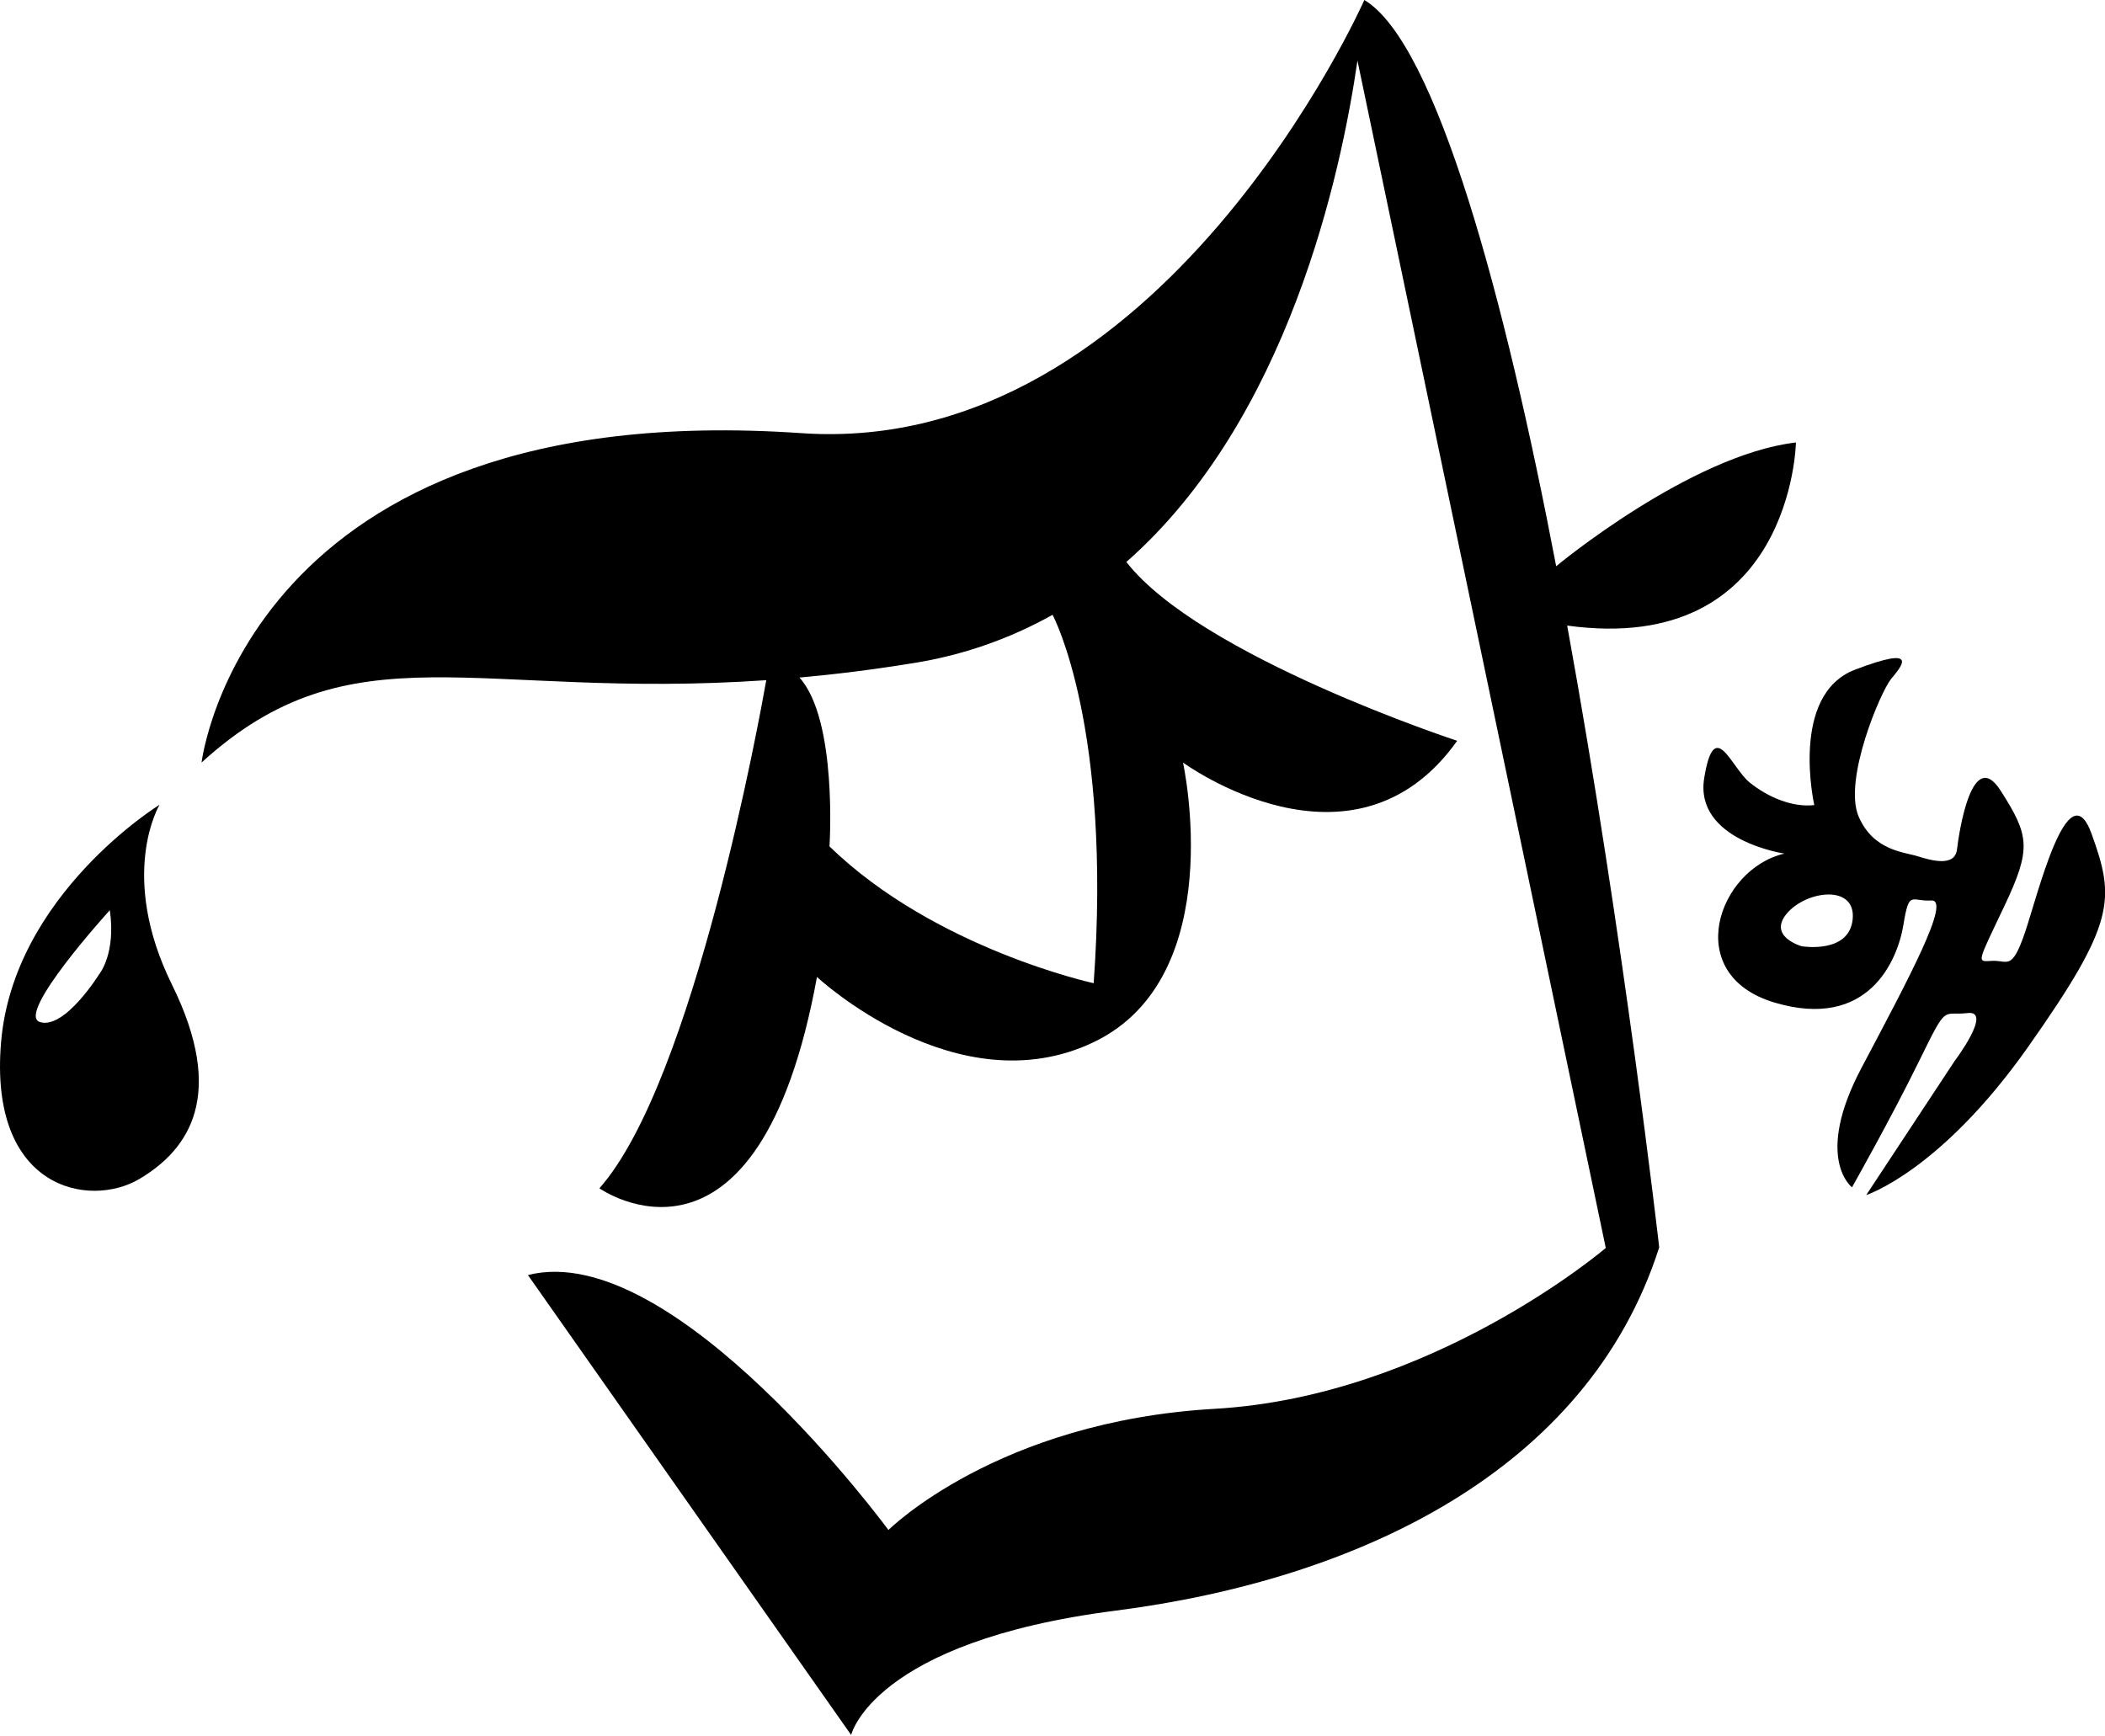
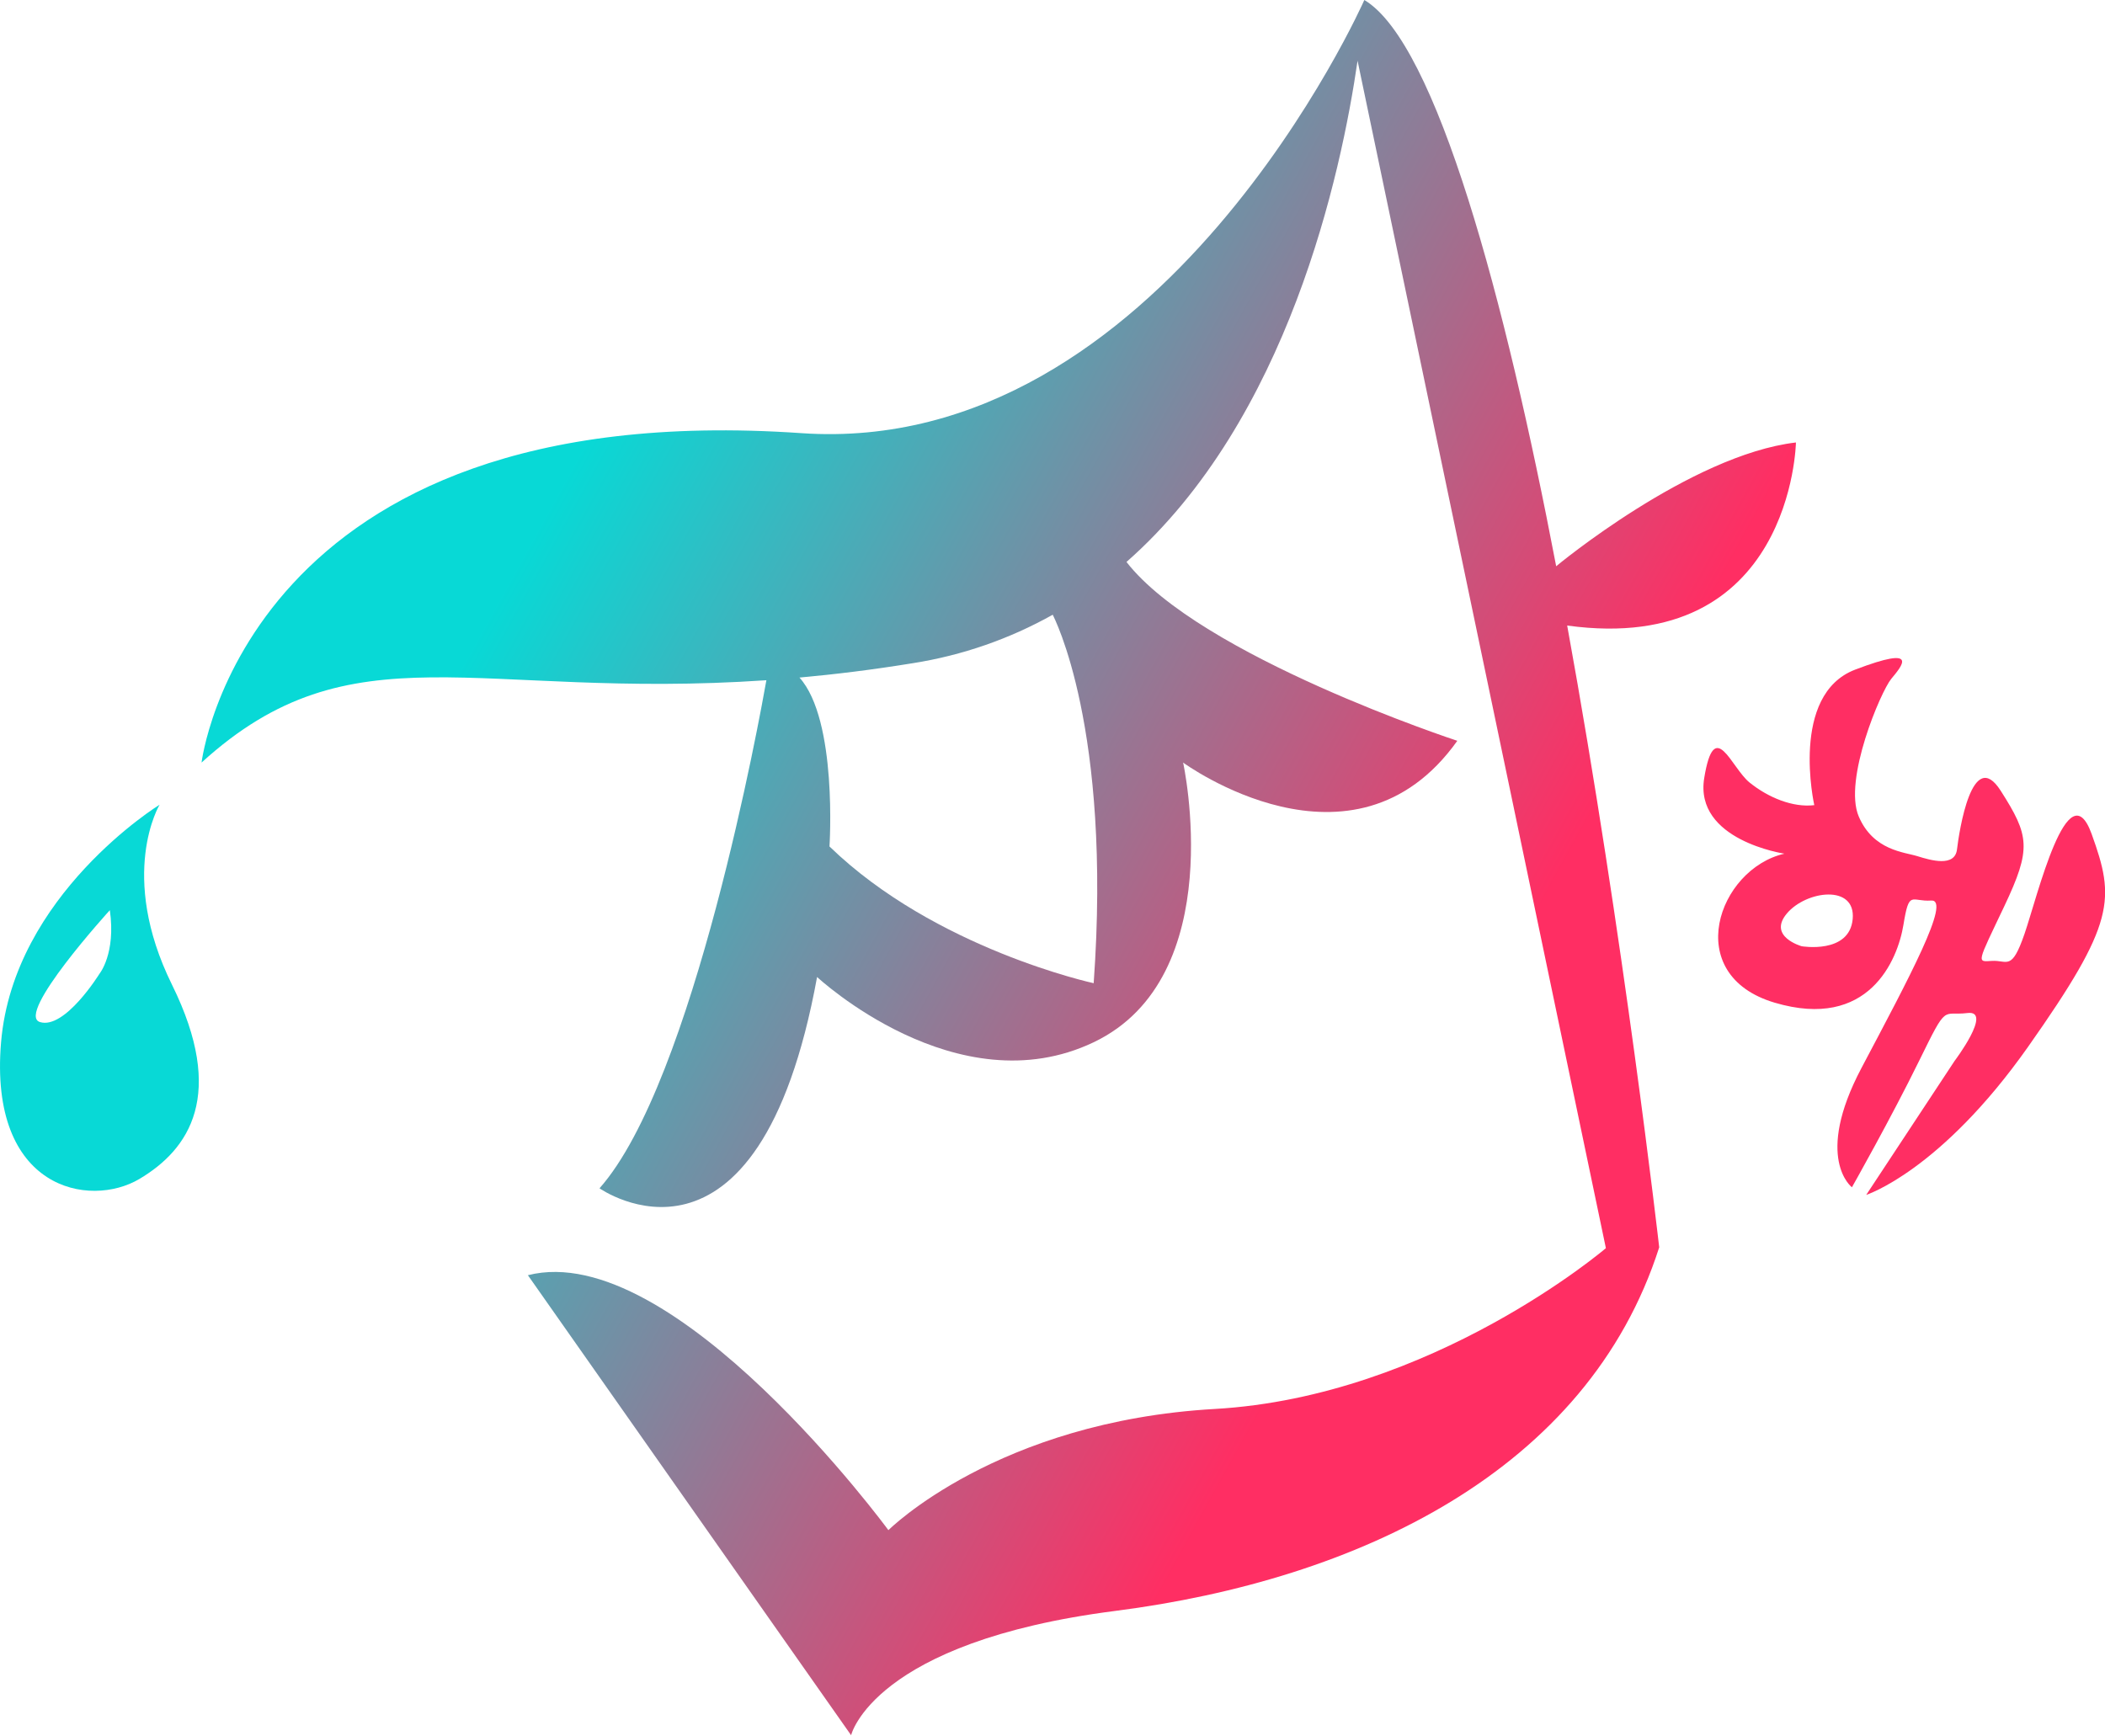
- <svg xmlns="http://www.w3.org/2000/svg" id="logo_jjanhae" viewBox="0 0 553.12 456.01">
-   <path id="jjan" d="M519.53,208.71c-27.75,3.26-63,32.49-63,32.53-13.38-70-31.44-137.5-50.41-148.81,0,0-53.18,120.36-147.92,113.83-146.11-10.08-157.62,86.56-157.62,86.56,39.64-36.09,71.92-16.38,148.39-21.64-1.59,9-19,105.51-43.85,133.53,0,0,41.65,29.4,57.17-55.54,0,0,36.75,34.31,72.68,17.15s23.5-73.5,23.5-73.5,44.67,32.75,72.05-5.71c0,0-67.66-22.19-86.93-47,42.47-37.34,56.42-102,60.73-131.8v.08l65.24,312s-45.57,39-102.74,42.27-85.75,31.85-85.75,31.85-56.35-76.76-94.73-67l84.93,120.86s5.72-24.5,69.42-32.66S464.81,479,483.6,420.23c0,0-9.29-81.57-24.18-163.4C518.55,264.94,519.53,208.71,519.53,208.71ZM335,350.81s-41.65-9-69.42-35.94c0,0,2.18-33.23-7.89-44.38h0c9.32-.84,19.27-2.06,29.94-3.8A110,110,0,0,0,324.2,254C324.48,254.5,339.82,283.64,335,350.81Z" transform="translate(-47.62 -92.43)" />
-   <path id="water" d="M92.82,351.22c-14.3-29-3.27-47.31-3.27-47.31S51.17,327.53,47.9,366.32,71.17,410,84.24,402.26,107.11,380.21,92.82,351.22Zm-19.08-2.86s-9.1,14.7-15.63,12.66,18.37-29.4,18.37-29.4C78.12,343.05,73.74,348.36,73.74,348.36Z" transform="translate(-47.62 -92.43)" />
-   <path id="hae" d="M597.22,311.56C591,294.41,583,328,579.59,337.84s-4.48,6.87-8.54,7.1-4,.88,3.22-14.34,6.6-18.55-.93-30.36-10.93,10.7-11.49,15.41-6.85,2.89-10.36,1.79S539.86,316,536,307c-4.1-9.6,5.81-32.86,8.55-36.17s7.76-9-9.5-2.41S524.35,304,524.35,304c-5.64.67-12.12-2-17-5.95s-9.24-17.57-11.92-1.18,21.07,19.88,21.07,19.88c-17.44,4-27.25,31.84-2.56,39.16s32.32-11.17,33.84-20.48,2-6,7.3-6.36-5.76,20.23-18.33,44-2.49,31.38-2.49,31.38,10.32-18.23,17.75-33.41,5.89-11.57,12.62-12.38-3.41,12.61-3.41,12.61L538,406.48s19.48-6.22,42.53-38.92S603.4,328.72,597.22,311.56ZM521.05,341.1s-9-2.51-3.93-8.58,18.2-7.8,17.32,1.45S521.05,341.1,521.05,341.1Z" transform="translate(-47.62 -92.43)" />
+ <svg xmlns="http://www.w3.org/2000/svg" id="logo_jjanhae_gradient" viewBox="0 0 553.12 456.01">
+   <defs>
+     <style>.cls-1{fill:url(#무제_그라디언트_5);}.cls-2{fill:url(#무제_그라디언트_3);}.cls-3{fill:url(#무제_그라디언트_4);}</style>
+     <linearGradient id="무제_그라디언트_5" x1="23.27" y1="145.55" x2="565.92" y2="445.68" gradientUnits="userSpaceOnUse">
+       <stop offset="0.3" stop-color="#08d9d6" />
+       <stop offset="0.75" stop-color="#ff2e63" />
+     </linearGradient>
+     <linearGradient id="무제_그라디언트_3" x1="-52.29" y1="282.16" x2="490.37" y2="582.29" gradientUnits="userSpaceOnUse">
+       <stop offset="0.34" stop-color="#08d9d6" />
+       <stop offset="0.77" stop-color="#ff2e63" />
+     </linearGradient>
+     <linearGradient id="무제_그라디언트_4" x1="64.39" y1="71.21" x2="599.65" y2="367.25" gradientUnits="userSpaceOnUse">
+       <stop offset="0.33" stop-color="#08d9d6" />
+       <stop offset="0.73" stop-color="#ff2e63" />
+     </linearGradient>
+   </defs>
+   <path id="jjan" class="cls-1" d="M519.53,208.27c-27.75,3.26-63,32.5-63,32.53-13.38-70-31.44-137.5-50.41-148.81,0,0-53.18,120.36-147.92,113.83-146.11-10.08-157.62,86.57-157.62,86.57C140.21,256.29,172.49,276,249,270.75c-1.59,9-19,105.51-43.85,133.52,0,0,41.65,29.4,57.17-55.53,0,0,36.75,34.3,72.68,17.15s23.5-73.5,23.5-73.5,44.67,32.74,72.05-5.72c0,0-67.66-22.19-86.93-47,42.47-37.33,56.42-102,60.73-131.79V108l65.24,312S424,459,366.81,462.26s-85.75,31.85-85.75,31.85-56.35-76.77-94.73-67L271.26,548s5.72-24.5,69.42-32.67,124.13-36.75,142.92-95.55c0,0-9.29-81.57-24.18-163.4C518.55,264.5,519.53,208.27,519.53,208.27ZM335,350.37s-41.65-9-69.42-35.93c0,0,2.18-33.24-7.89-44.39h0c9.32-.84,19.27-2.06,29.94-3.8a110.22,110.22,0,0,0,36.61-12.71C324.48,254.06,339.82,283.2,335,350.37Z" transform="translate(-47.62 -91.99)" />
+   <path id="water" class="cls-2" d="M92.82,350.78c-14.3-29-3.27-47.31-3.27-47.31S51.17,327.1,47.9,365.89s23.27,43.69,36.34,35.93S107.11,379.77,92.82,350.78Zm-19.08-2.86s-9.1,14.7-15.63,12.66,18.37-29.4,18.37-29.4C78.12,342.61,73.74,347.92,73.74,347.92Z" transform="translate(-47.62 -91.99)" />
+   <path id="hae" class="cls-3" d="M597.22,311.13C591,294,583,327.52,579.59,337.41s-4.48,6.86-8.54,7.1-4,.87,3.22-14.35,6.6-18.55-.93-30.36-10.93,10.71-11.49,15.41S555,318.1,551.49,317s-11.63-1.48-15.46-10.45c-4.1-9.6,5.81-32.86,8.55-36.17s7.76-9-9.5-2.41-10.73,35.61-10.73,35.61c-5.64.68-12.12-2-17-5.94s-9.24-17.57-11.92-1.19,21.07,19.88,21.07,19.88c-17.44,4-27.25,31.84-2.56,39.16s32.32-11.17,33.84-20.48,2-6,7.3-6.36-5.76,20.23-18.33,44S534.24,404,534.24,404s10.32-18.23,17.75-33.41,5.89-11.56,12.62-12.38-3.41,12.61-3.41,12.61L538,406s19.48-6.22,42.53-38.92S603.4,328.28,597.22,311.13Zm-76.17,29.53s-9-2.51-3.93-8.58,18.2-7.79,17.32,1.46S521.05,340.66,521.05,340.66Z" transform="translate(-47.62 -91.99)" />
</svg>
